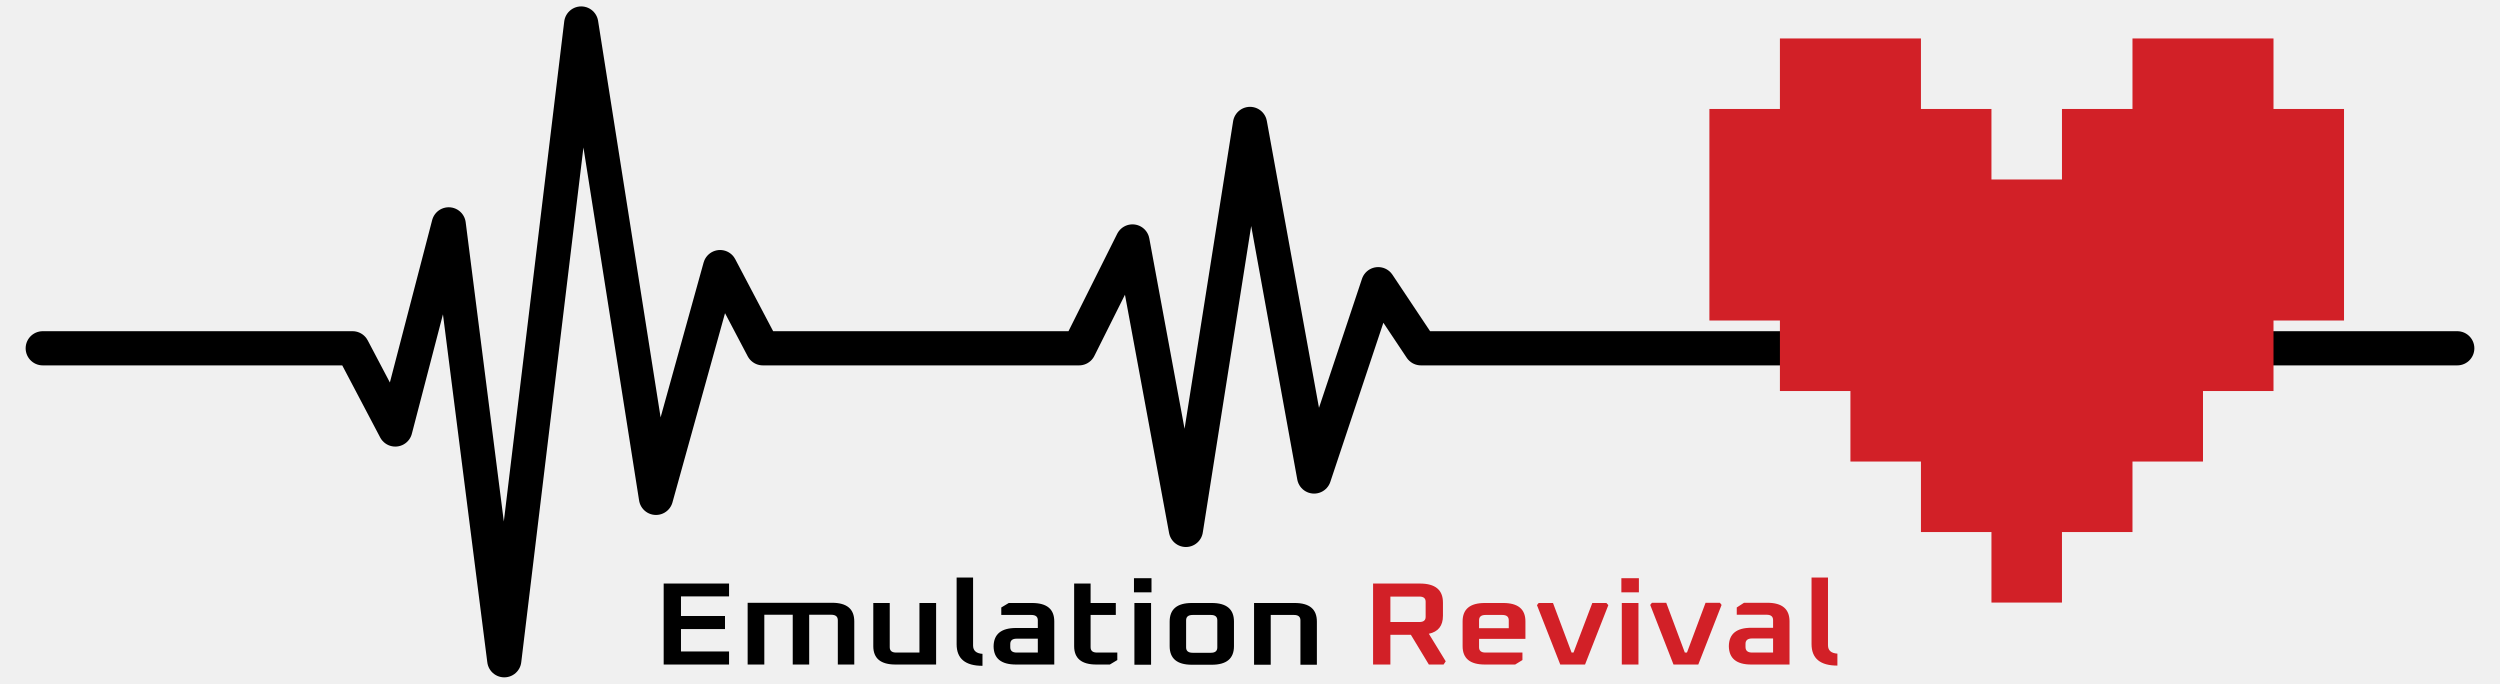
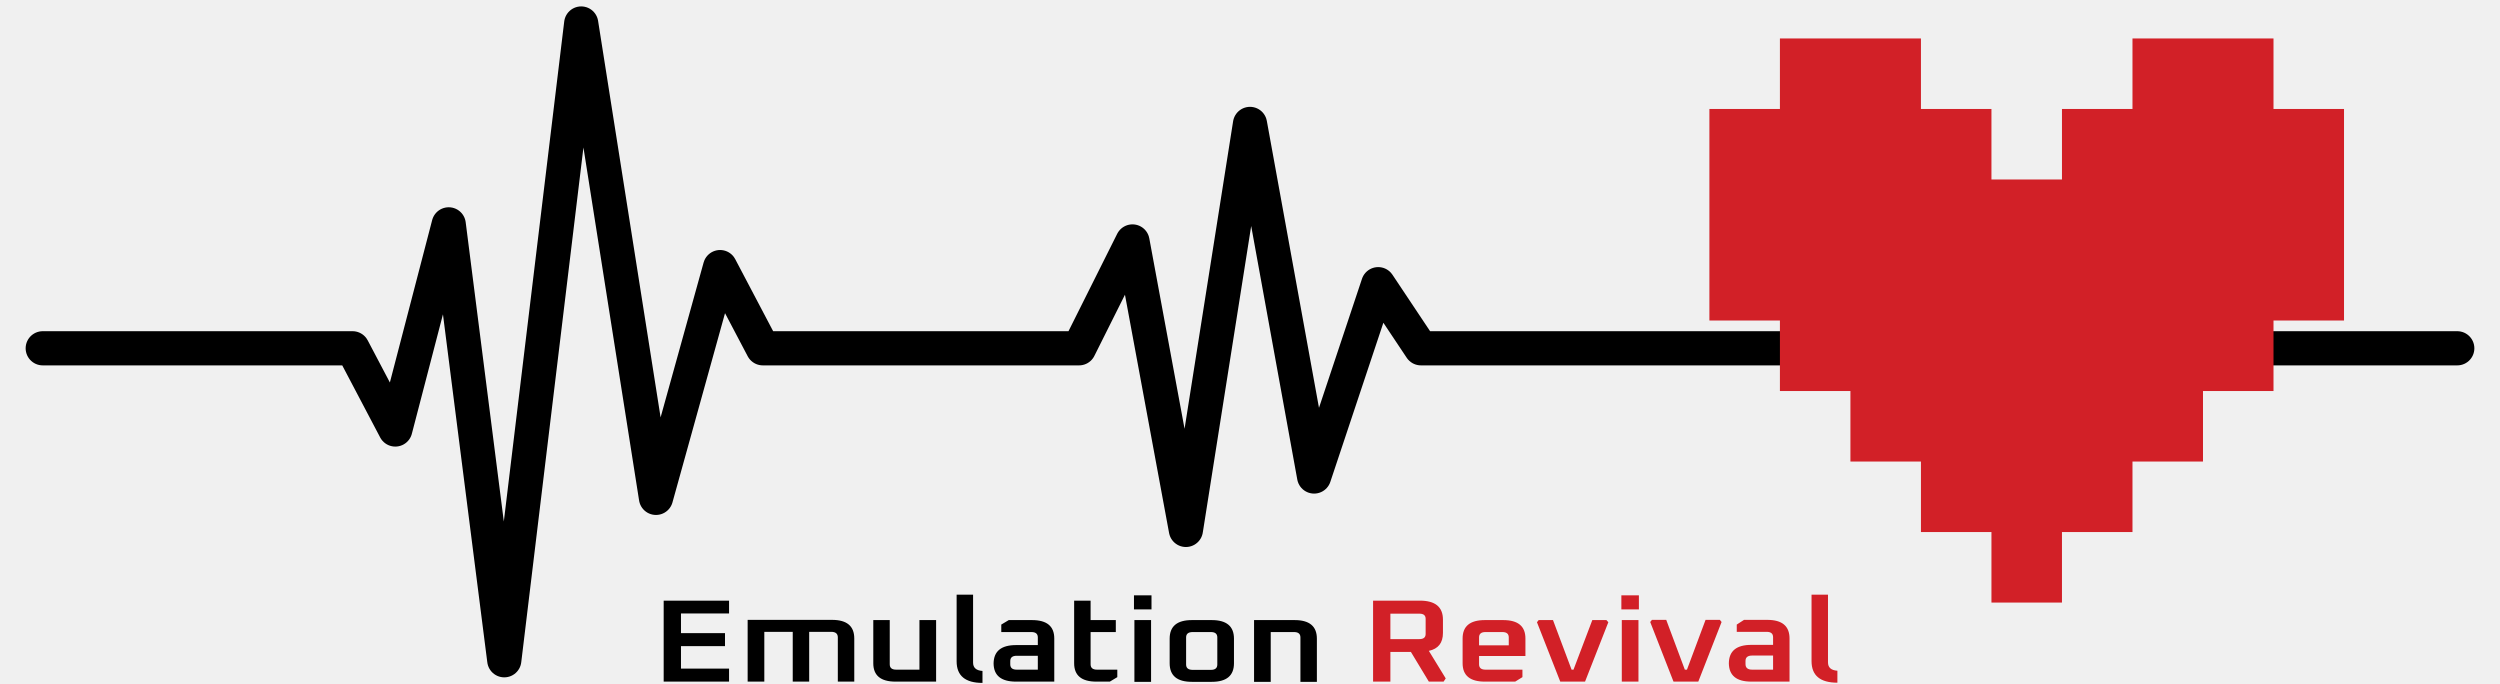
<svg xmlns="http://www.w3.org/2000/svg" version="1.2" viewBox="0 0 1170 320" width="1170" height="320">
  <style>
		.s0 { fill: none;stroke: #000000;stroke-linecap: round;stroke-linejoin: round;stroke-width: 16 } 
		.s1 { fill: #d22027 } 
		.s2 { fill: #000000 } 
		.s3 { fill: #ffffff } 
	</style>
  <g>
    <path fill-rule="evenodd" class="s0" d="m20 163h130 15l20 38 25-96 26 204 36-298 35 222 30-108 20 38h148l25-50 25 135 30-190 30 165 30-90 20 30h485" />
    <path class="s1" d="m833 18h66v33h-66zm165 0h66v33h-66zm-198 33h132v33h-132zm165 0h132v33h-132zm-165 33h297v66h-297zm33 66h231v33h-231zm33 33h165v33h-165zm33 33h99v33h-99zm33 33h33v33h-33z" />
  </g>
-   <path id="Emulation Revival " class="s2" aria-label="Emulation Revival " d="m341.2 311h-30.6v-37.9h30.6v6h-22.5v9.2h20.6v6.1h-20.6v10.5h22.5zm16.5 0h-7.8v-28.9h39.5q10.4 0 10.4 8.7v20.2h-7.7v-20.7q0-2.6-3.1-2.6h-10.3v23.3h-7.7v-23.3h-13.3zm51-8.6v-20.2h7.7v20.7q0 2.5 3 2.5h10.9v-23.2h7.8v28.8h-19q-10.4 0-10.4-8.6zm39-0.9v-31.2h7.7v31.8q0 3.6 4.4 3.9v5.6q-12.1 0-12.1-10.1zm45.7 9.5h-17.9q-10.4 0-10.5-8.5 0.1-8.6 10.5-8.6h10.2v-3.6q0-2.5-3-2.5h-14.1v-3.5l3.5-2.1h10.9q10.4 0 10.4 8.6zm-20.6-9.6v1.5q0 2.5 3 2.5h9.9v-6.5h-9.9q-3 0-3 2.5zm29.9 1v-29.3h7.7v9.1h11.8v5.6h-11.8v15.1q0 2.5 3 2.5h9.5v3.5l-3.5 2.1h-6.3q-10.4 0-10.4-8.6zm36.2-25.2h-8.2v-6.6h8.2zm-0.2 33.9h-7.8v-28.9h7.8zm8.7-8.7v-11.5q0-8.7 10.4-8.7h9.3q10.4 0 10.4 8.7v11.5q0 8.7-10.4 8.7h-9.3q-10.4 0-10.4-8.7zm7.7-12.1v12.7q0 2.5 3.1 2.5h8.5q3 0 3-2.5v-12.7q0-2.5-3-2.5h-8.5q-3.1 0-3.1 2.5zm39.6 20.8h-7.8v-28.9h19q10.4 0 10.4 8.7v20.2h-7.7v-20.8q0-2.5-3-2.5h-10.9z" />
+   <path id="Emulation Revival " class="s2" aria-label="Emulation Revival " d="m341.2 319h-30.6v-37.9h30.6v6h-22.5v9.2h20.6v6.1h-20.6v10.5h22.5zm16.5 0h-7.8v-28.9h39.5q10.4 0 10.4 8.7v20.2h-7.7v-20.7q0-2.6-3.1-2.6h-10.3v23.3h-7.7v-23.3h-13.3zm51-8.6v-20.2h7.7v20.7q0 2.5 3 2.5h10.9v-23.2h7.8v28.8h-19q-10.4 0-10.4-8.6zm39-0.9v-31.2h7.7v31.8q0 3.6 4.4 3.9v5.6q-12.1 0-12.1-10.1zm45.7 9.5h-17.9q-10.4 0-10.5-8.5 0.1-8.6 10.5-8.6h10.2v-3.6q0-2.5-3-2.5h-14.1v-3.5l3.5-2.1h10.9q10.4 0 10.4 8.6zm-20.6-9.6v1.5q0 2.5 3 2.5h9.9v-6.5h-9.9q-3 0-3 2.5zm29.9 1v-29.3h7.7v9.1h11.8v5.6h-11.8v15.1q0 2.5 3 2.5h9.5v3.5l-3.5 2.1h-6.3q-10.4 0-10.4-8.6zm36.2-25.2h-8.2v-6.6h8.2zm-0.2 33.9h-7.8v-28.9h7.8zm8.7-8.7v-11.5q0-8.7 10.4-8.7h9.3q10.4 0 10.4 8.7v11.5q0 8.7-10.4 8.7h-9.3q-10.4 0-10.4-8.7zm7.7-12.1v12.7q0 2.5 3.1 2.5h8.5q3 0 3-2.5v-12.7q0-2.5-3-2.5h-8.5q-3.1 0-3.1 2.5zm39.6 20.8h-7.8v-28.9h19q10.4 0 10.4 8.7v20.2h-7.7v-20.8q0-2.5-3-2.5h-10.9z" />
  <path id="Emulation Revival " class="s3" aria-label="Emulation Revival " d="" />
-   <path id="Emulation Revival " class="s1" aria-label="Emulation Revival " d="m650.7 311h-8.1v-37.9h21.9q10.8 0 10.8 8.9v6.2q0 7-6.6 8.4l7.9 12.9-1 1.5h-6.9l-8.4-13.9h-9.6zm0-31.8v11.9h13.6q2.9 0 2.9-2.4v-7.1q0-2.4-2.9-2.4zm33.8 23.2v-11.6q0-8.6 10.4-8.6h8.6q10.4 0 10.4 8.6v8.2h-21.7v3.9q0 2.5 3 2.5h17.3v3.5l-3.4 2.1h-14.2q-10.4 0-10.4-8.6zm7.7-12.1v3.7h13.9v-3.7q0-2.5-3-2.5h-7.9q-3 0-3 2.5zm38 20.7l-10.9-27.8 0.8-1h6.7l8.7 23.2h0.9l8.8-23.2h6.6l0.9 1-10.9 27.8zm36.8-33.8h-8.2v-6.6h8.2zm-0.2 33.8h-7.8v-28.8h7.8zm16.4 0l-10.9-27.9 0.8-1h6.7l8.7 23.3h1l8.7-23.3h6.7l0.8 1-10.9 27.9zm54.3 0h-17.9q-10.4 0-10.5-8.6 0.1-8.6 10.5-8.6h10.2v-3.6q0-2.5-3-2.5h-14v-3.4l3.4-2.2h10.9q10.4 0 10.4 8.7zm-20.6-9.7v1.5q0 2.6 3.1 2.6h9.8v-6.6h-9.8q-3.1 0-3.1 2.5zm30.9 0.1v-31.1h7.7v31.7q0 3.6 4.4 3.9v5.6q-12.1 0-12.1-10.1z" />
+   <path id="Emulation Revival " class="s1" aria-label="Emulation Revival " d="m650.7 319h-8.1v-37.9h21.9q10.8 0 10.8 8.9v6.2q0 7-6.6 8.4l7.9 12.9-1 1.5h-6.9l-8.4-13.9h-9.6zm0-31.8v11.9h13.6q2.9 0 2.9-2.4v-7.1q0-2.4-2.9-2.4zm33.8 23.2v-11.6q0-8.6 10.4-8.6h8.6q10.4 0 10.4 8.6v8.2h-21.7v3.9q0 2.5 3 2.5h17.3v3.5l-3.4 2.1h-14.2q-10.4 0-10.4-8.6zm7.7-12.1v3.7h13.9v-3.7q0-2.5-3-2.5h-7.9q-3 0-3 2.5zm38 20.7l-10.9-27.8 0.8-1h6.7l8.7 23.2h0.9l8.8-23.2h6.6l0.9 1-10.9 27.8zm36.8-33.8h-8.2v-6.6h8.2zm-0.2 33.8h-7.8v-28.8h7.8zm16.4 0l-10.9-27.9 0.8-1h6.7l8.7 23.3h1l8.7-23.3h6.7l0.8 1-10.9 27.9zm54.3 0h-17.9q-10.4 0-10.5-8.6 0.1-8.6 10.5-8.6h10.2v-3.6q0-2.5-3-2.5h-14v-3.4l3.4-2.2h10.9q10.4 0 10.4 8.7zm-20.6-9.7v1.5q0 2.6 3.1 2.6h9.8v-6.6h-9.8q-3.1 0-3.1 2.5zm30.9 0.1v-31.1h7.7v31.7q0 3.6 4.4 3.9v5.6q-12.1 0-12.1-10.1z" />
</svg>
